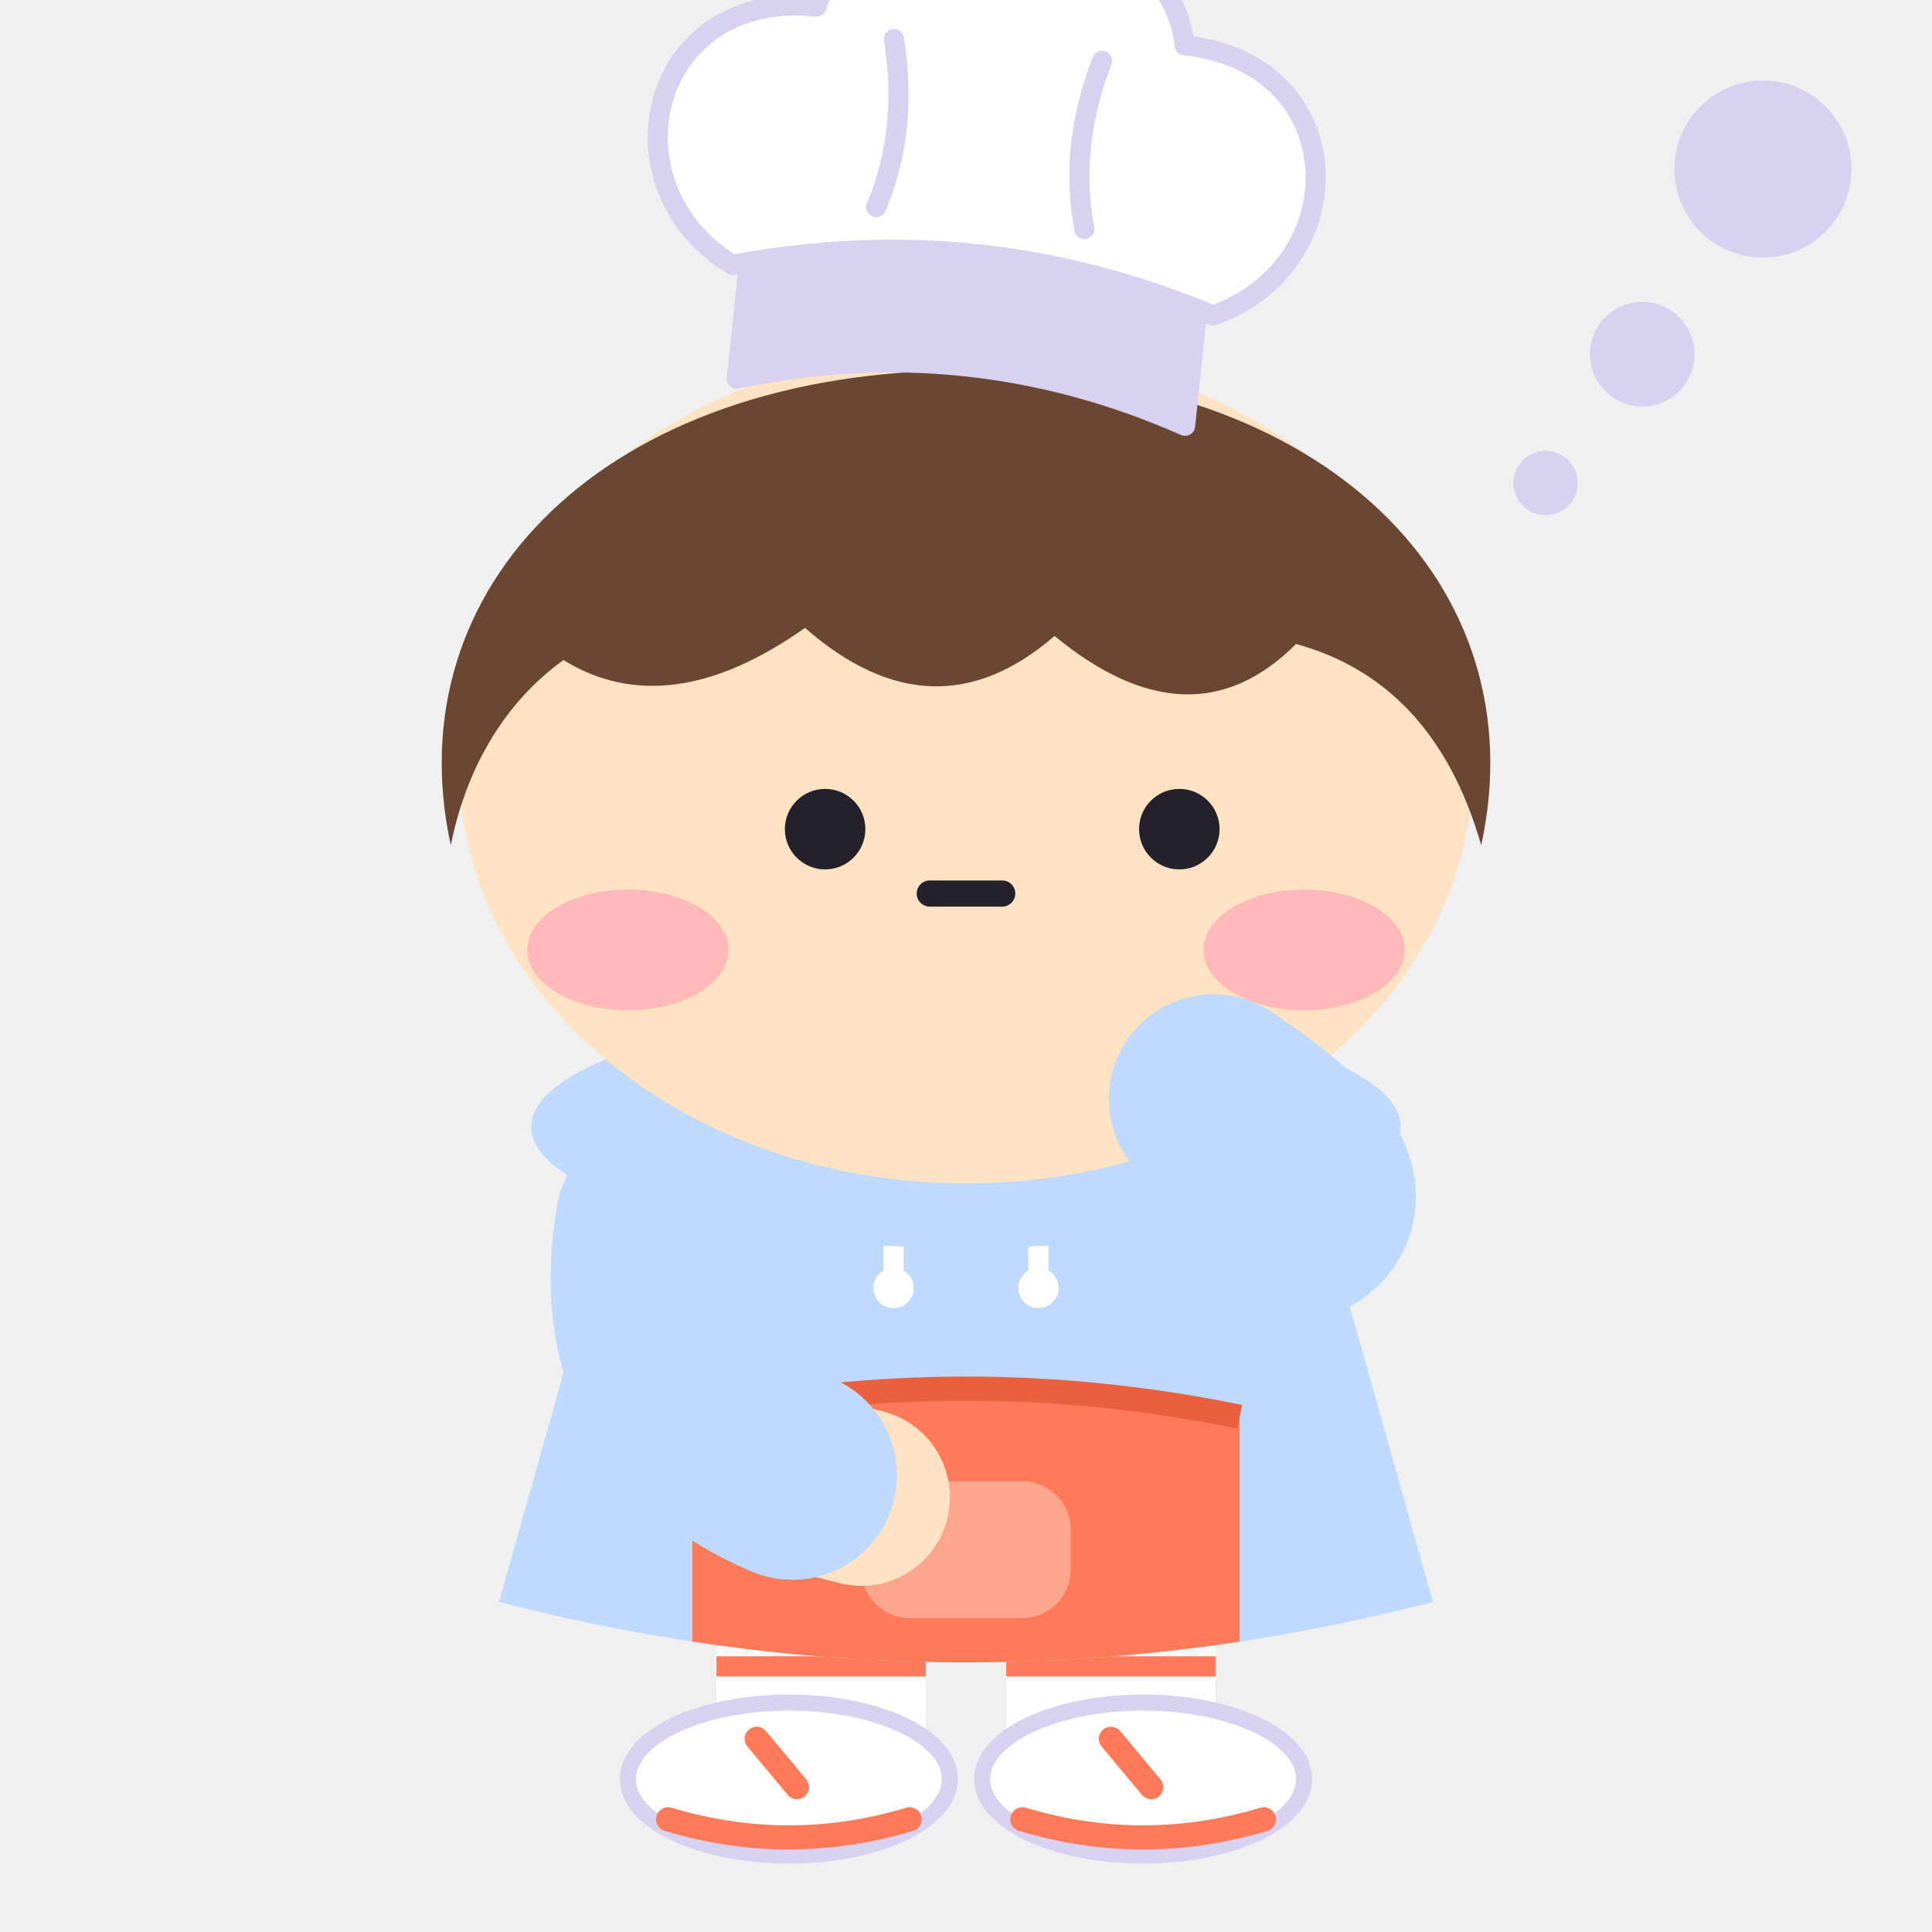
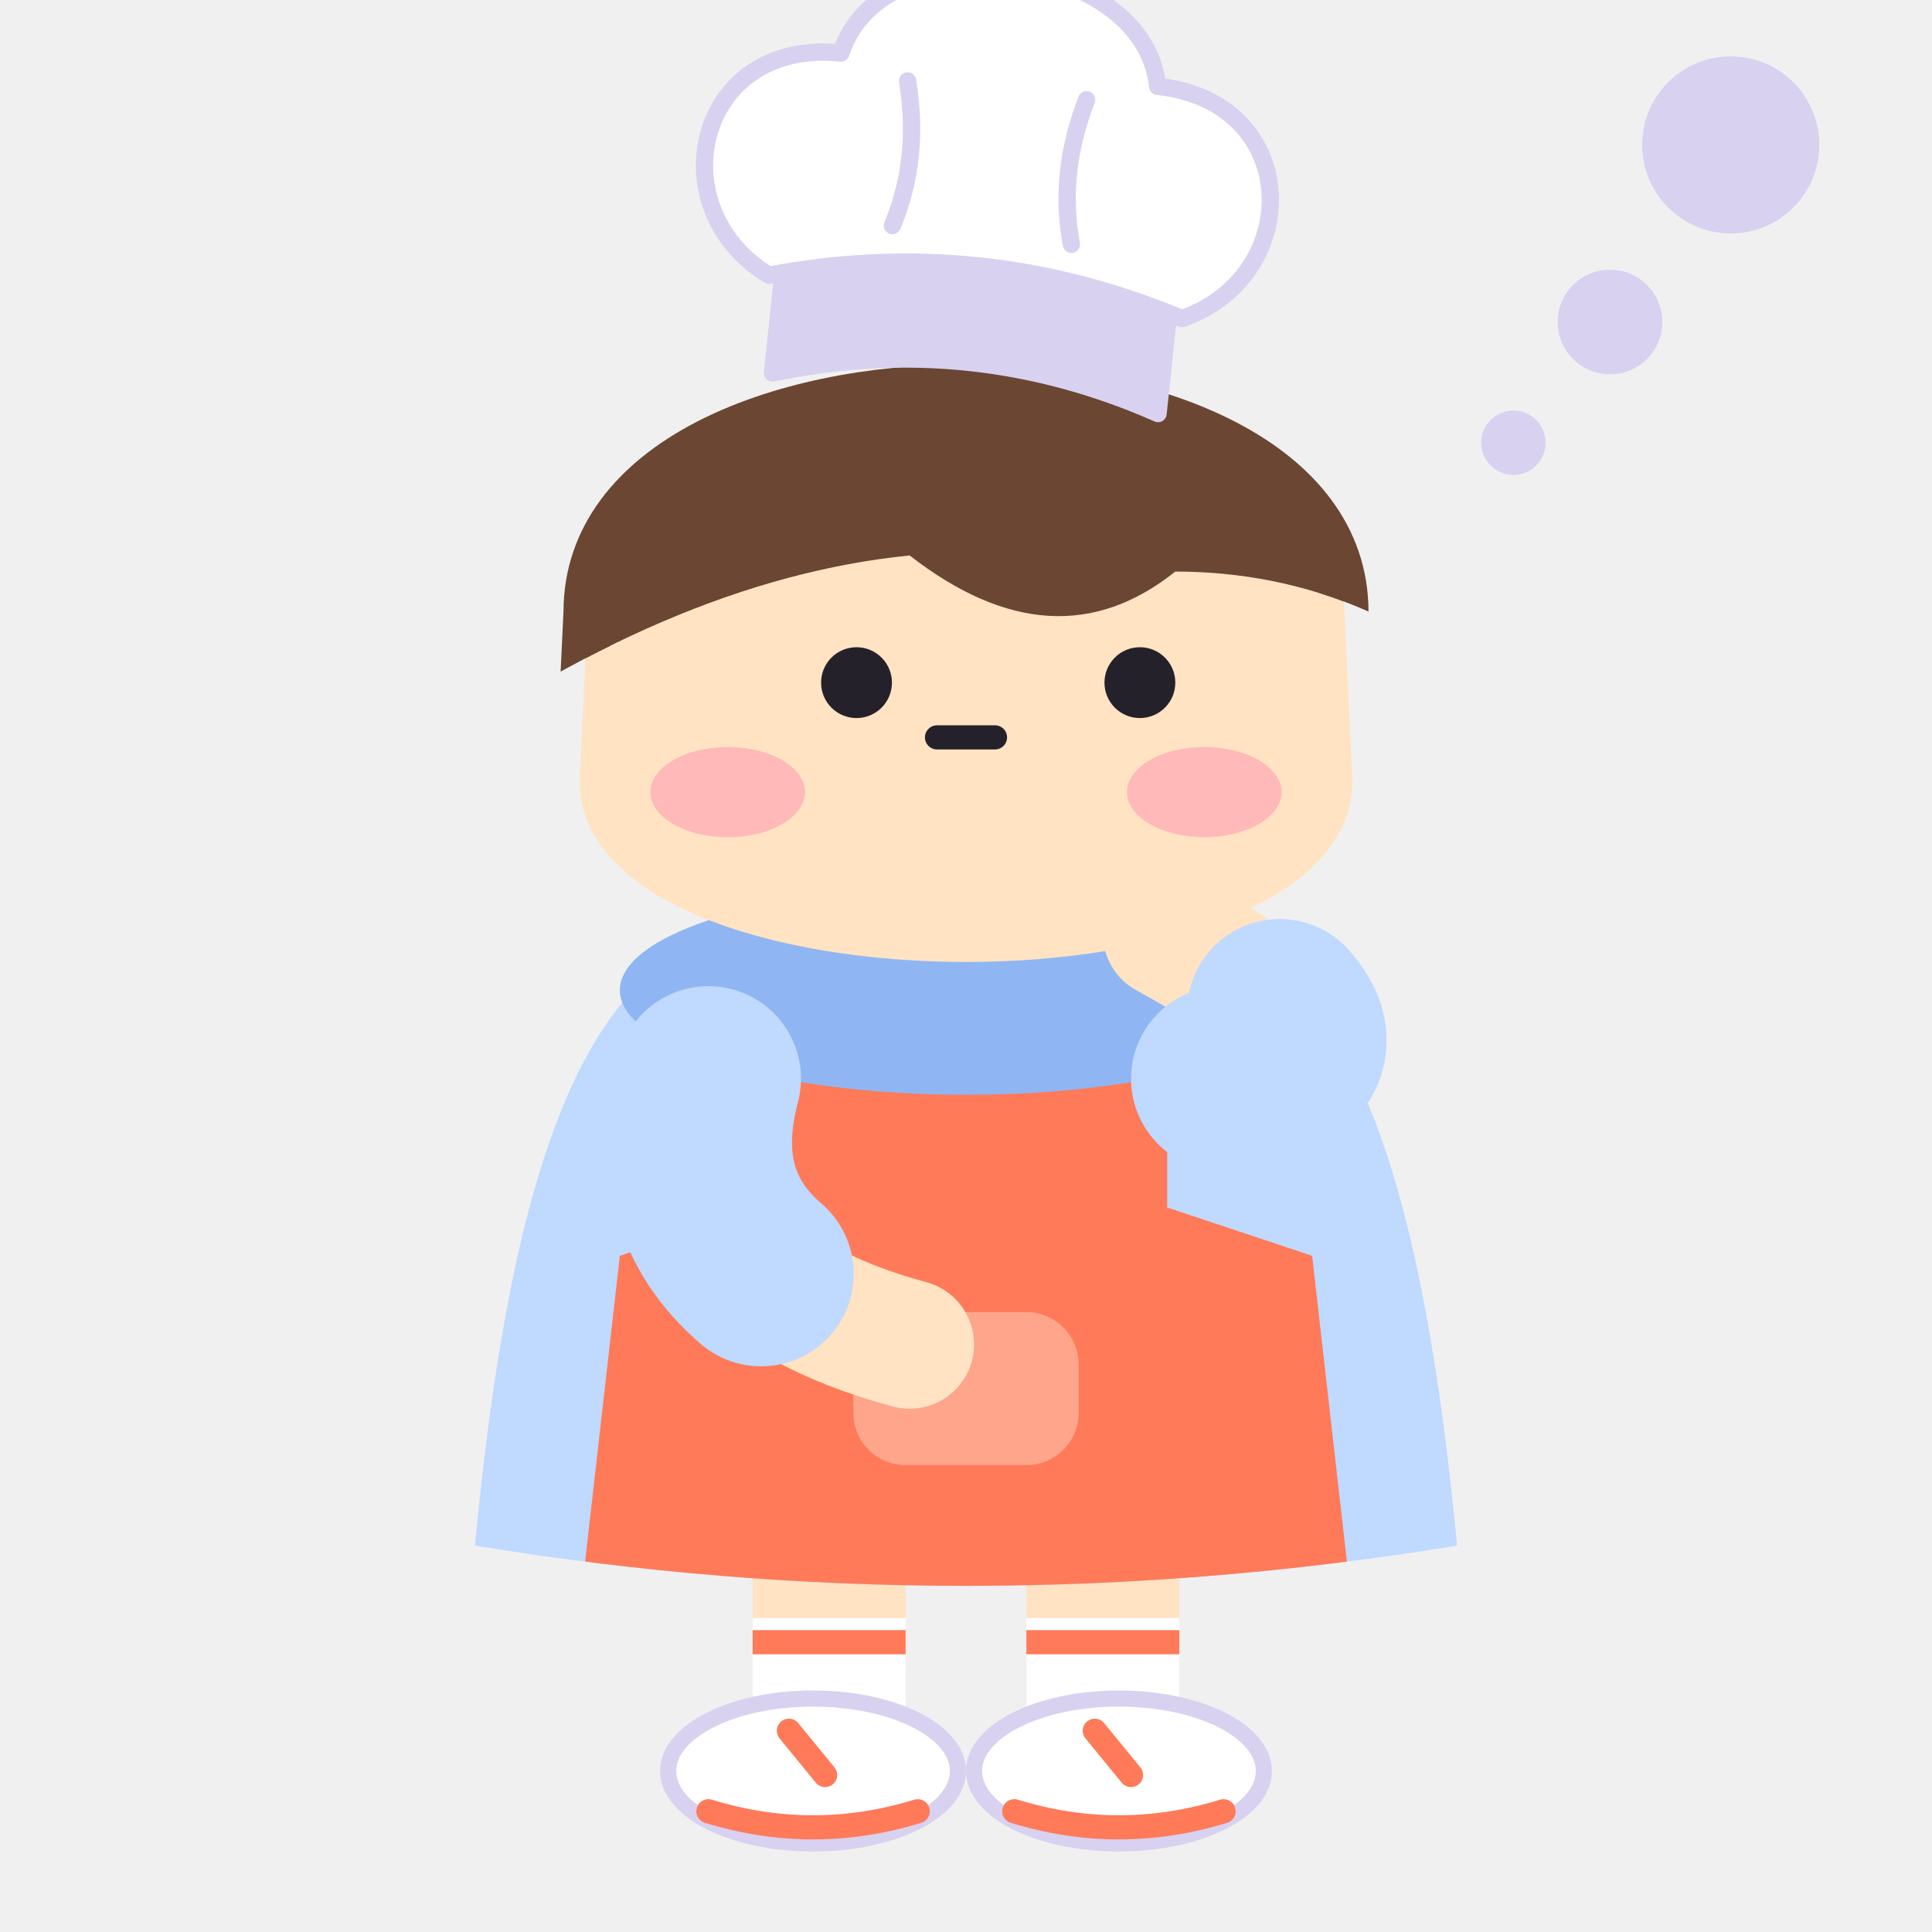
<svg xmlns="http://www.w3.org/2000/svg" viewBox="0 0 480 480" width="480" height="480">
-   <path d="M204 392 V430 M276 392 V430" stroke="#FFFFFF" stroke-width="52" stroke-linecap="round" />
-   <path d="M178 402 h52 M250 402 h52 M178 414 h52 M250 414 h52" stroke="#FF7A59" stroke-width="5" />
-   <ellipse cx="196" cy="442" rx="40" ry="19" fill="#FFFFFF" stroke="#D8D1F0" stroke-width="4" />
-   <path d="M166 452 q30 9 60 0" stroke="#FF7A59" stroke-width="6" stroke-linecap="round" fill="none" />
-   <path d="M188 432 l10 12" stroke="#FF7A59" stroke-width="6" stroke-linecap="round" />
-   <ellipse cx="284" cy="442" rx="40" ry="19" fill="#FFFFFF" stroke="#D8D1F0" stroke-width="4" />
-   <path d="M254 452 q30 9 60 0" stroke="#FF7A59" stroke-width="6" stroke-linecap="round" fill="none" />
-   <path d="M276 432 l10 12" stroke="#FF7A59" stroke-width="6" stroke-linecap="round" />
-   <clipPath id="c78978">
-     <path d="M160 270 Q240 246 320 270 L356 398 Q240 428 124 398 Z" />
+   <path d="M206 372 V424 M274 372 V424" stroke="#FFE3C2" stroke-width="38" stroke-linecap="round" />
+   <path d="M206 402 V426 M274 402 V426" stroke="#FFFFFF" stroke-width="38" stroke-linecap="butt" />
+   <path d="M187 408 h38 M255 408 h38" stroke="#FF7A59" stroke-width="6" />
+   <ellipse cx="202" cy="440" rx="36" ry="18" fill="#FFFFFF" stroke="#D8D1F0" stroke-width="4" />
+   <path d="M176 450 q26 8 52 0" stroke="#FF7A59" stroke-width="6" stroke-linecap="round" fill="none" />
+   <path d="M196 430 l9 11" stroke="#FF7A59" stroke-width="6" stroke-linecap="round" />
+   <ellipse cx="278" cy="440" rx="36" ry="18" fill="#FFFFFF" stroke="#D8D1F0" stroke-width="4" />
+   <path d="M252 450 q26 8 52 0" stroke="#FF7A59" stroke-width="6" stroke-linecap="round" fill="none" />
+   <path d="M272 430 l9 11" stroke="#FF7A59" stroke-width="6" stroke-linecap="round" />
+   <clipPath id="c4">
+     <path d="M180 232 C142 242 126 300 118 384 Q240 404 362 384 C354 300 338 242 300 232 Z" />
  </clipPath>
-   <path d="M160 270 Q240 246 320 270 L356 398 Q240 428 124 398 Z" fill="#BFD9FF" />
-   <g clip-path="url(#c78978)">
-     <path d="M222 282 v34 M258 282 v34" stroke="#FFFFFF" stroke-width="5" stroke-linecap="round" />
-     <circle cx="222" cy="320" r="5" fill="#FFFFFF" />
-     <circle cx="258" cy="320" r="5" fill="#FFFFFF" />
-     <path d="M172 440 V352 Q240 338 308 352 V440 Z" fill="#FF7A59" />
-     <rect x="214" y="368" width="52" height="34" rx="12" fill="#FFA58C" />
-     <path d="M172 352 Q240 338 308 352" stroke="#E9603F" stroke-width="6" fill="none" />
+   <path d="M180 232 C142 242 126 300 118 384 Q240 404 362 384 C354 300 338 242 300 232 Z" fill="#BFD9FF" />
+   <g clip-path="url(#c4)">
+     <path d="M204 232 V268 M276 232 V268" stroke="#E9603F" stroke-width="9" stroke-linecap="round" />
+     <path d="M198 264 H282 Q290 264 290 272 V300 L326 312 L336 400 H144 L154 312 L190 300 V272 Q190 264 198 264 Z" fill="#FF7A59" />
+     <rect x="212" y="326" width="56" height="38" rx="13" fill="#FFA58C" />
  </g>
-   <ellipse cx="240" cy="280" rx="108" ry="30" fill="#BFD9FF" />
-   <ellipse cx="240" cy="190" rx="126" ry="104" fill="#FFE3C2" />
-   <path d="M112 210 C98 146 150 92 240 92 C330 92 382 146 368 210 C360 182 344 166 322 160 Q296 186 262 158 Q232 184 200 156 Q166 180 140 164 C126 174 116 190 112 210 Z" fill="#6B4632" />
-   <g transform="translate(0 -52) rotate(6 240 140)">
+   <ellipse cx="240" cy="246" rx="86" ry="26" fill="#8FB6F2" />
+   <path d="M146 152 C146 78 334 78 334 152 L336 194 C336 254 144 254 144 194 Z" fill="#FFE3C2" />
+   <clipPath id="hchef">
+     <path d="M100 40 H380 V182 C356 154 324 142 292 142 Q262 166 226 138 Q166 144 100 192 Z" />
+   </clipPath>
+   <path d="M146 152 C146 78 334 78 334 152 L336 194 C336 254 144 254 144 194 Z" fill="#6B4632" stroke="#6B4632" stroke-width="12" stroke-linejoin="round" clip-path="url(#hchef)" />
+   <g transform="translate(240 96) rotate(6) scale(0.86) translate(-240 -150)">
    <path d="M184 152 Q240 134 296 152 L296 122 Q240 106 184 122 Z" fill="#D8D1F0" stroke="#D8D1F0" stroke-width="5" stroke-linejoin="round" />
    <path d="M180 124 C146 108 152 58 194 58 C202 20 278 20 286 58 C328 58 334 108 300 124 Q240 106 180 124 Z" fill="#FFFFFF" stroke="#D8D1F0" stroke-width="5" stroke-linejoin="round" />
    <path d="M214 64 q6 22 0 42 M266 64 q-6 22 0 42" stroke="#D8D1F0" stroke-width="5" stroke-linecap="round" fill="none" />
  </g>
-   <g transform="translate(0 -48)">
-     <ellipse cx="156" cy="284" rx="25" ry="15" fill="#FF9DB0" opacity="0.6" />
-     <ellipse cx="324" cy="284" rx="25" ry="15" fill="#FF9DB0" opacity="0.6" />
-     <circle cx="205" cy="254" r="10" fill="#24212B" />
-     <circle cx="293" cy="254" r="10" fill="#24212B" />
-     <path d="M231 270 l18 0" stroke="#24212B" stroke-width="6.5" stroke-linecap="round" />
+   <g transform="translate(240 176) scale(0.8) translate(-240 -262)">
+     <ellipse cx="166" cy="288" rx="24" ry="14" fill="#FF9DB0" opacity="0.6" />
+     <ellipse cx="314" cy="288" rx="24" ry="14" fill="#FF9DB0" opacity="0.6" />
+     <circle cx="206" cy="254" r="11" fill="#24212B" />
+     <circle cx="294" cy="254" r="11" fill="#24212B" />
+     <path d="M231 271 l18 0" stroke="#24212B" stroke-width="7.5" stroke-linecap="round" />
  </g>
-   <path d="M164 304 Q155.0 358.0 214 372" stroke="#FFE3C2" stroke-width="44" stroke-linecap="round" fill="none" />
-   <path d="M164 304 Q156.44 349.36 196.861 366.496" stroke="#BFD9FF" stroke-width="52" stroke-linecap="round" fill="none" />
-   <path d="M316 304 Q346.0 299.0 284 262" stroke="#FFE3C2" stroke-width="44" stroke-linecap="round" fill="none" />
-   <path d="M316 304 Q341.2 299.8 301.485 273.021" stroke="#BFD9FF" stroke-width="52" stroke-linecap="round" fill="none" />
-   <circle cx="384" cy="120" r="8" fill="#D8D1F0" />
-   <circle cx="408" cy="88" r="13" fill="#D8D1F0" />
-   <circle cx="438" cy="42" r="22" fill="#D8D1F0" />
+   <path d="M176 268 Q163.0 317.0 226 334" stroke="#FFE3C2" stroke-width="32" stroke-linecap="round" fill="none" />
+   <path d="M176 268 Q167.94 298.38 189.094 316.459" stroke="#BFD9FF" stroke-width="46" stroke-linecap="round" fill="none" />
+   <path d="M304 268 Q345.0 262.0 290 232" stroke="#FFE3C2" stroke-width="32" stroke-linecap="round" fill="none" />
+   <path d="M304 268 Q329.42 264.28 317.938 251.334" stroke="#BFD9FF" stroke-width="46" stroke-linecap="round" fill="none" />
+   <circle cx="376" cy="110" r="8" fill="#D8D1F0" />
+   <circle cx="400" cy="80" r="13" fill="#D8D1F0" />
+   <circle cx="430" cy="36" r="22" fill="#D8D1F0" />
</svg>
